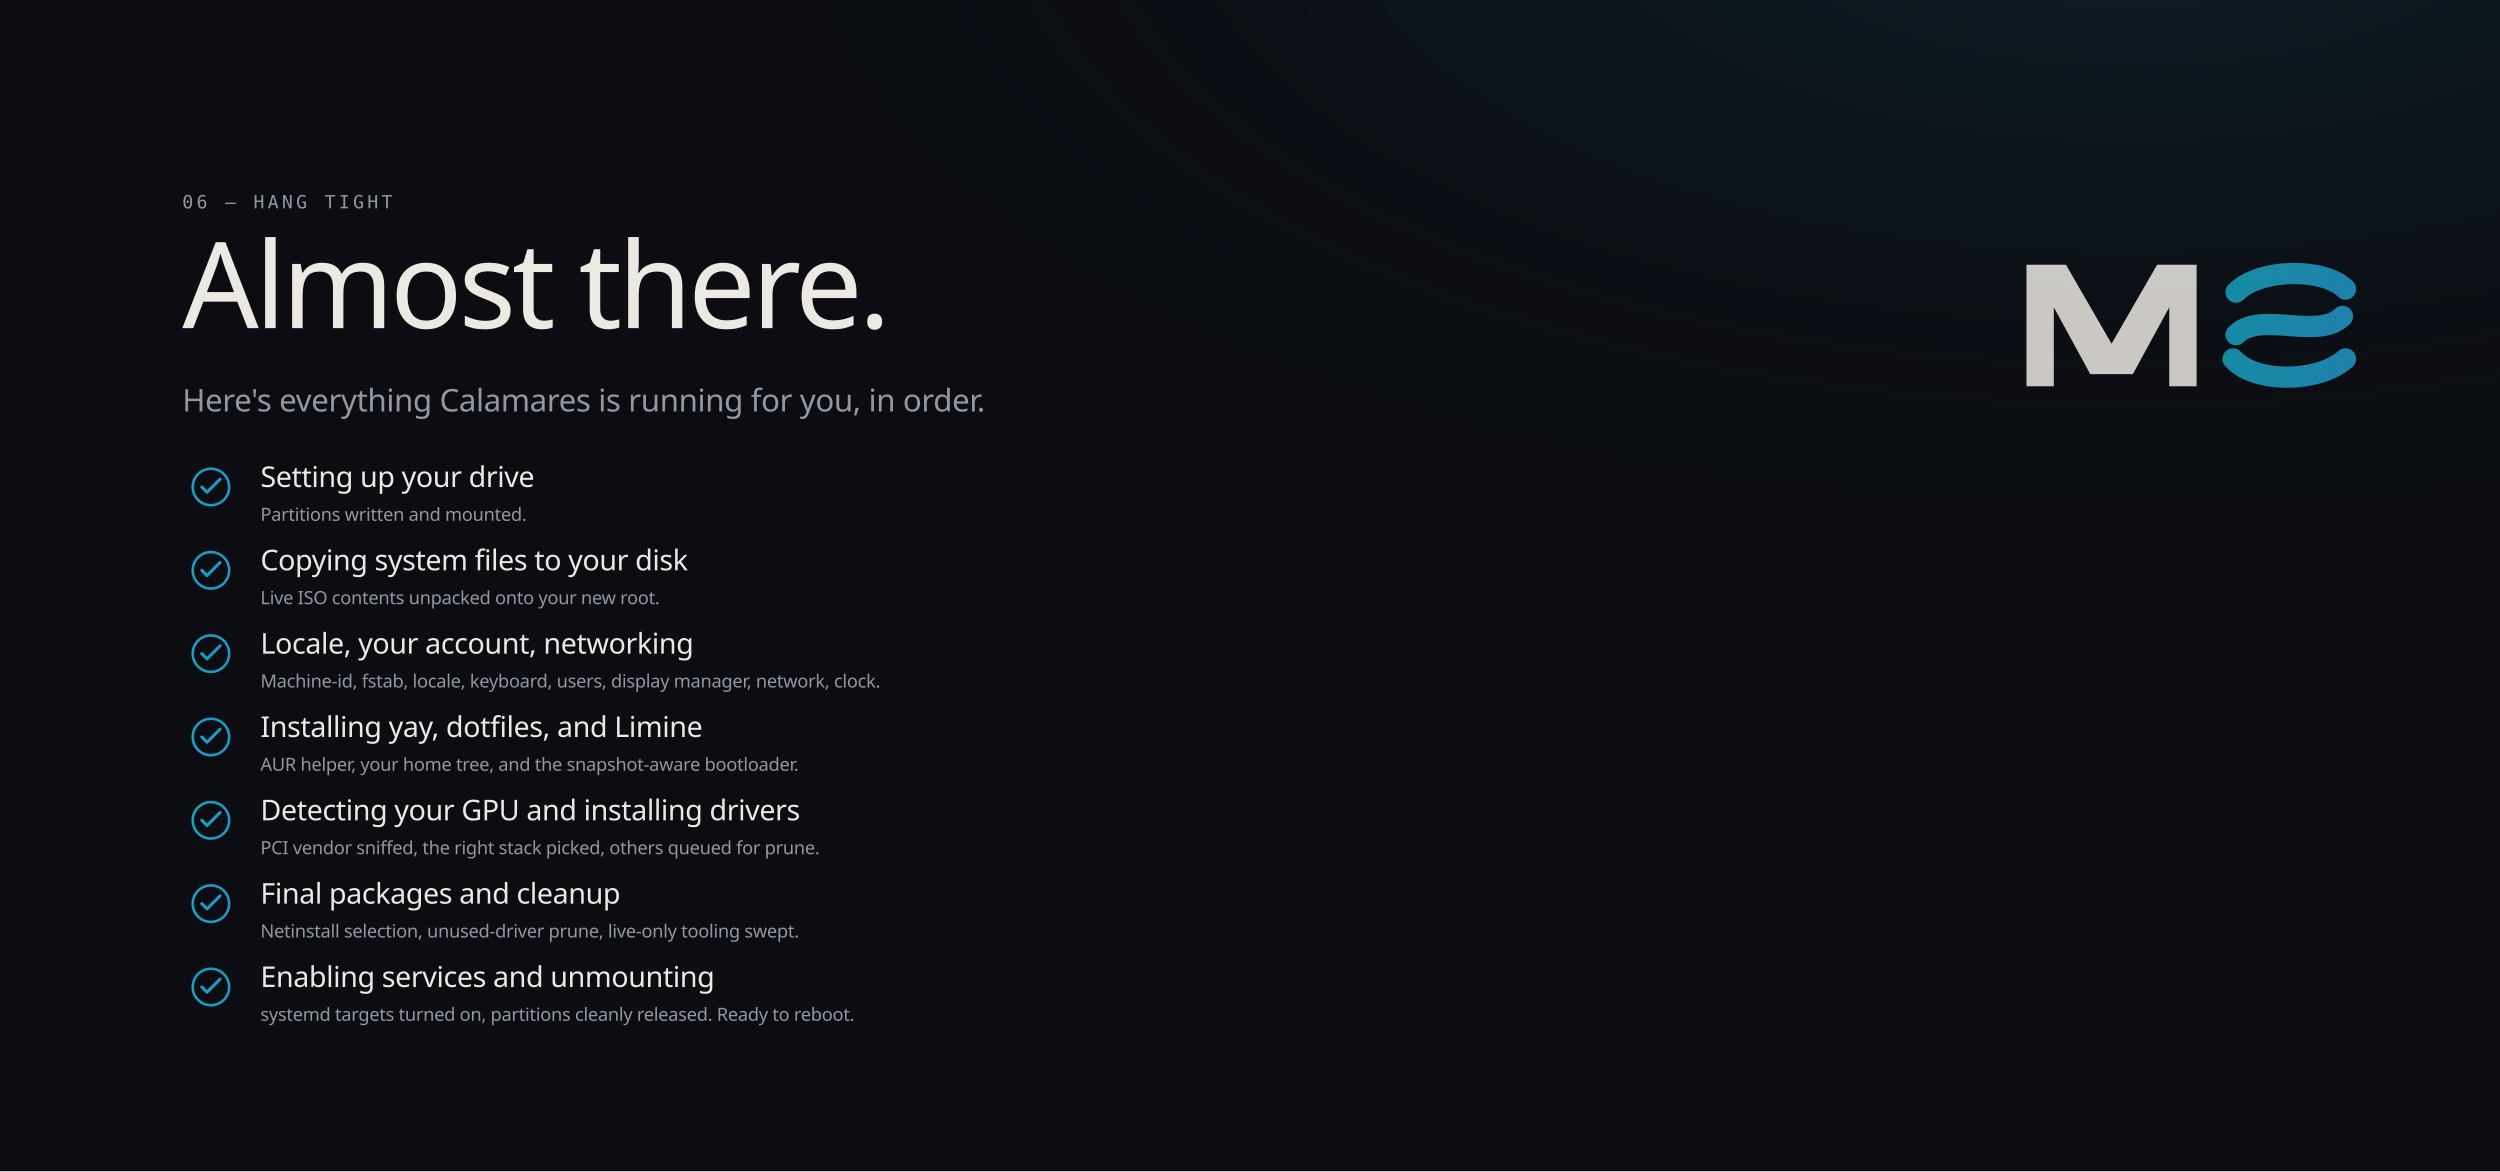
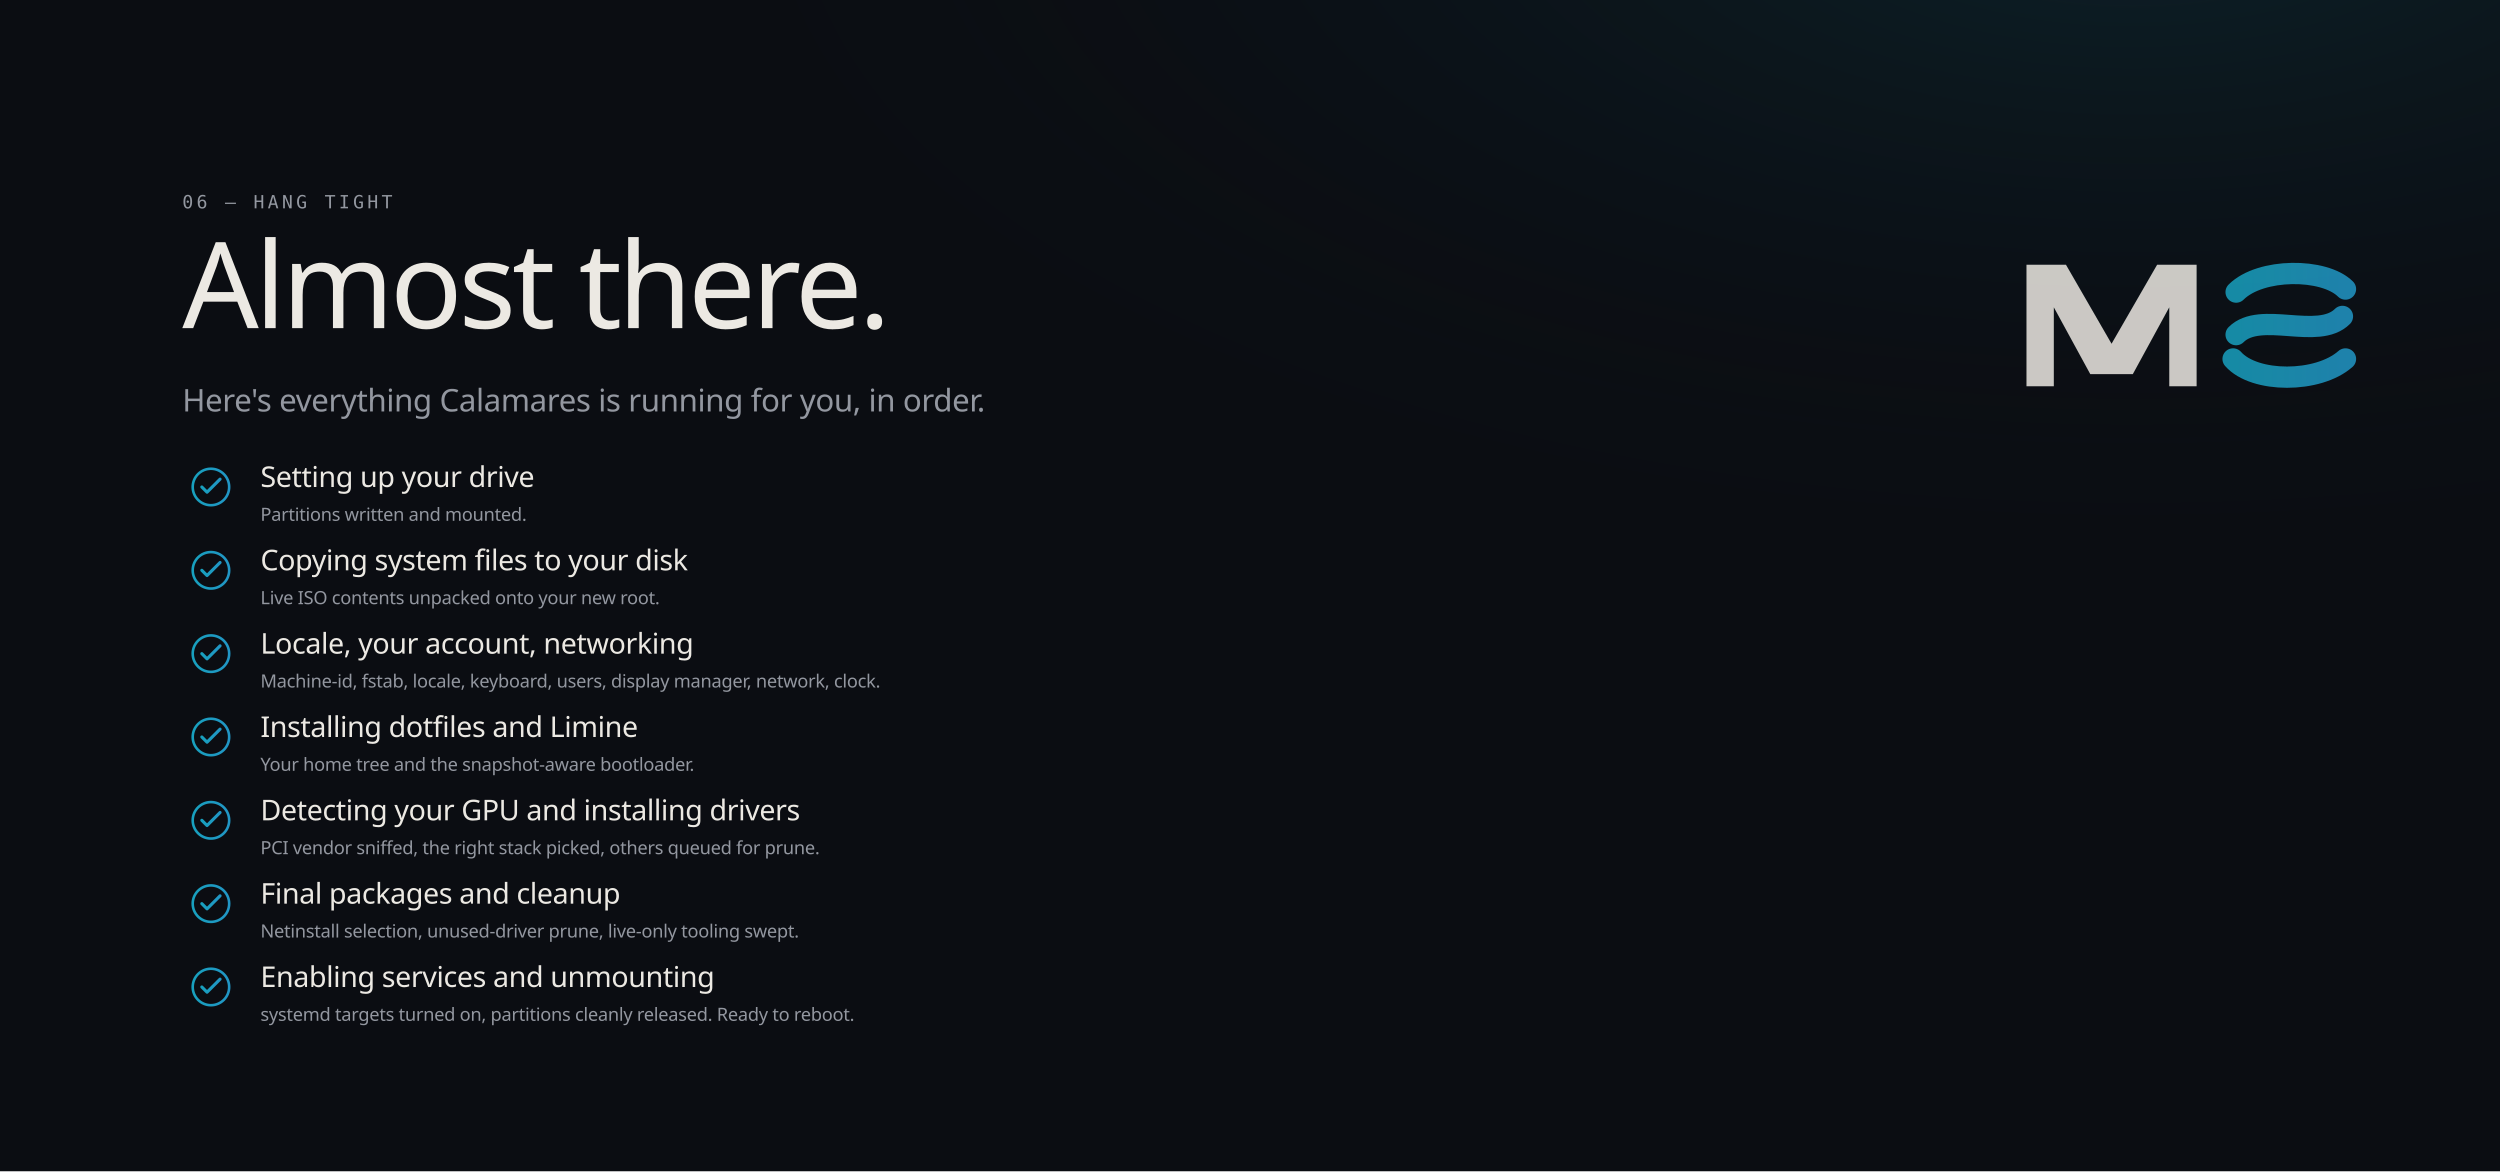
<svg xmlns="http://www.w3.org/2000/svg" viewBox="0 0 1920 899.528" font-family="Google Sans Flex, DM Sans, system-ui, sans-serif">
  <defs>
    <linearGradient id="stream" x1="0" y1="0" x2="1" y2="0">
      <stop offset="0" stop-color="#18A0BE" />
      <stop offset="1" stop-color="#2196C5" />
    </linearGradient>
    <radialGradient id="bg-glow" cx="0.85" cy="-0.1" r="0.6">
      <stop offset="0" stop-color="#18A0BE" stop-opacity="0.14" />
      <stop offset="1" stop-color="#0B0D12" stop-opacity="0" />
    </radialGradient>
    <symbol id="ms-mark" viewBox="0 0 240 120">
      <path d="M14 100 L14 20 L40 20 L70 72 L100 20 L126 20 L126 100 L108 100 L108 48 L84 92 L56 92 L32 48 L32 100 Z" fill="#ECE9E3" />
      <g fill="none" stroke-linecap="round" stroke-width="14">
        <path d="M152 38 C 168 22, 210 22, 224 36" stroke="url(#stream)" />
        <path d="M222 54 C 206 70, 168 50, 152 66" stroke="url(#stream)" />
        <path d="M150 82 C 164 98, 206 98, 224 82" stroke="url(#stream)" />
      </g>
    </symbol>
  </defs>
  <rect width="1920" height="899.528" fill="#0B0D12" />
  <rect width="1920" height="899.528" fill="url(#bg-glow)" />
  <g transform="translate(140 160)">
    <text font-family="JetBrains Mono, ui-monospace, monospace" font-size="14" fill="#9397A0" letter-spacing="2.5">06 — HANG TIGHT</text>
    <text y="92" font-size="92" font-weight="500" letter-spacing="-3" fill="#ECE9E3">Almost there.</text>
    <text y="156" font-size="24" fill="#9397A0" letter-spacing="-0.3">Here's everything Calamares is running for you, in order.</text>
  </g>
  <use href="#ms-mark" x="1540" y="180" width="280" height="140" opacity="0.85" />
  <g transform="translate(140 360)">
    <line x1="22" y1="14" x2="22" y2="398" stroke="url(#stream)" stroke-width="2" opacity="0.35" />
    <g>
      <circle cx="22" cy="14" r="14" fill="#0B0D12" stroke="url(#stream)" stroke-width="2" />
      <path d="M15 14 L19 18 L29 8" stroke="url(#stream)" stroke-width="2.4" fill="none" stroke-linecap="round" stroke-linejoin="round" />
      <text x="60" y="14" font-size="22" font-weight="500" fill="#ECE9E3" letter-spacing="-0.3">Setting up your drive</text>
      <text x="60" y="40" font-size="14" fill="#9397A0" letter-spacing="-0.2">Partitions written and mounted.</text>
    </g>
    <g transform="translate(0 64)">
      <circle cx="22" cy="14" r="14" fill="#0B0D12" stroke="url(#stream)" stroke-width="2" />
      <path d="M15 14 L19 18 L29 8" stroke="url(#stream)" stroke-width="2.4" fill="none" stroke-linecap="round" stroke-linejoin="round" />
      <text x="60" y="14" font-size="22" font-weight="500" fill="#ECE9E3" letter-spacing="-0.3">Copying system files to your disk</text>
      <text x="60" y="40" font-size="14" fill="#9397A0" letter-spacing="-0.2">Live ISO contents unpacked onto your new root.</text>
    </g>
    <g transform="translate(0 128)">
      <circle cx="22" cy="14" r="14" fill="#0B0D12" stroke="url(#stream)" stroke-width="2" />
      <path d="M15 14 L19 18 L29 8" stroke="url(#stream)" stroke-width="2.4" fill="none" stroke-linecap="round" stroke-linejoin="round" />
      <text x="60" y="14" font-size="22" font-weight="500" fill="#ECE9E3" letter-spacing="-0.3">Locale, your account, networking</text>
      <text x="60" y="40" font-size="14" fill="#9397A0" letter-spacing="-0.2">Machine-id, fstab, locale, keyboard, users, display manager, network, clock.</text>
    </g>
    <g transform="translate(0 192)">
      <circle cx="22" cy="14" r="14" fill="#0B0D12" stroke="url(#stream)" stroke-width="2" />
      <path d="M15 14 L19 18 L29 8" stroke="url(#stream)" stroke-width="2.4" fill="none" stroke-linecap="round" stroke-linejoin="round" />
-       <text x="60" y="14" font-size="22" font-weight="500" fill="#ECE9E3" letter-spacing="-0.3">Installing yay, dotfiles, and Limine</text>
-       <text x="60" y="40" font-size="14" fill="#9397A0" letter-spacing="-0.2">AUR helper, your home tree, and the snapshot-aware bootloader.</text>
+       <text x="60" y="14" font-size="22" font-weight="500" fill="#ECE9E3" letter-spacing="-0.3">Installing dotfiles and Limine</text>
+       <text x="60" y="40" font-size="14" fill="#9397A0" letter-spacing="-0.2">Your home tree and the snapshot-aware bootloader.</text>
    </g>
    <g transform="translate(0 256)">
      <circle cx="22" cy="14" r="14" fill="#0B0D12" stroke="url(#stream)" stroke-width="2" />
      <path d="M15 14 L19 18 L29 8" stroke="url(#stream)" stroke-width="2.4" fill="none" stroke-linecap="round" stroke-linejoin="round" />
      <text x="60" y="14" font-size="22" font-weight="500" fill="#ECE9E3" letter-spacing="-0.3">Detecting your GPU and installing drivers</text>
      <text x="60" y="40" font-size="14" fill="#9397A0" letter-spacing="-0.2">PCI vendor sniffed, the right stack picked, others queued for prune.</text>
    </g>
    <g transform="translate(0 320)">
      <circle cx="22" cy="14" r="14" fill="#0B0D12" stroke="url(#stream)" stroke-width="2" />
      <path d="M15 14 L19 18 L29 8" stroke="url(#stream)" stroke-width="2.4" fill="none" stroke-linecap="round" stroke-linejoin="round" />
      <text x="60" y="14" font-size="22" font-weight="500" fill="#ECE9E3" letter-spacing="-0.3">Final packages and cleanup</text>
      <text x="60" y="40" font-size="14" fill="#9397A0" letter-spacing="-0.2">Netinstall selection, unused-driver prune, live-only tooling swept.</text>
    </g>
    <g transform="translate(0 384)">
      <circle cx="22" cy="14" r="14" fill="#0B0D12" stroke="url(#stream)" stroke-width="2" />
      <path d="M15 14 L19 18 L29 8" stroke="url(#stream)" stroke-width="2.4" fill="none" stroke-linecap="round" stroke-linejoin="round" />
      <text x="60" y="14" font-size="22" font-weight="500" fill="#ECE9E3" letter-spacing="-0.3">Enabling services and unmounting</text>
      <text x="60" y="40" font-size="14" fill="#9397A0" letter-spacing="-0.2">systemd targets turned on, partitions cleanly released. Ready to reboot.</text>
    </g>
  </g>
</svg>
